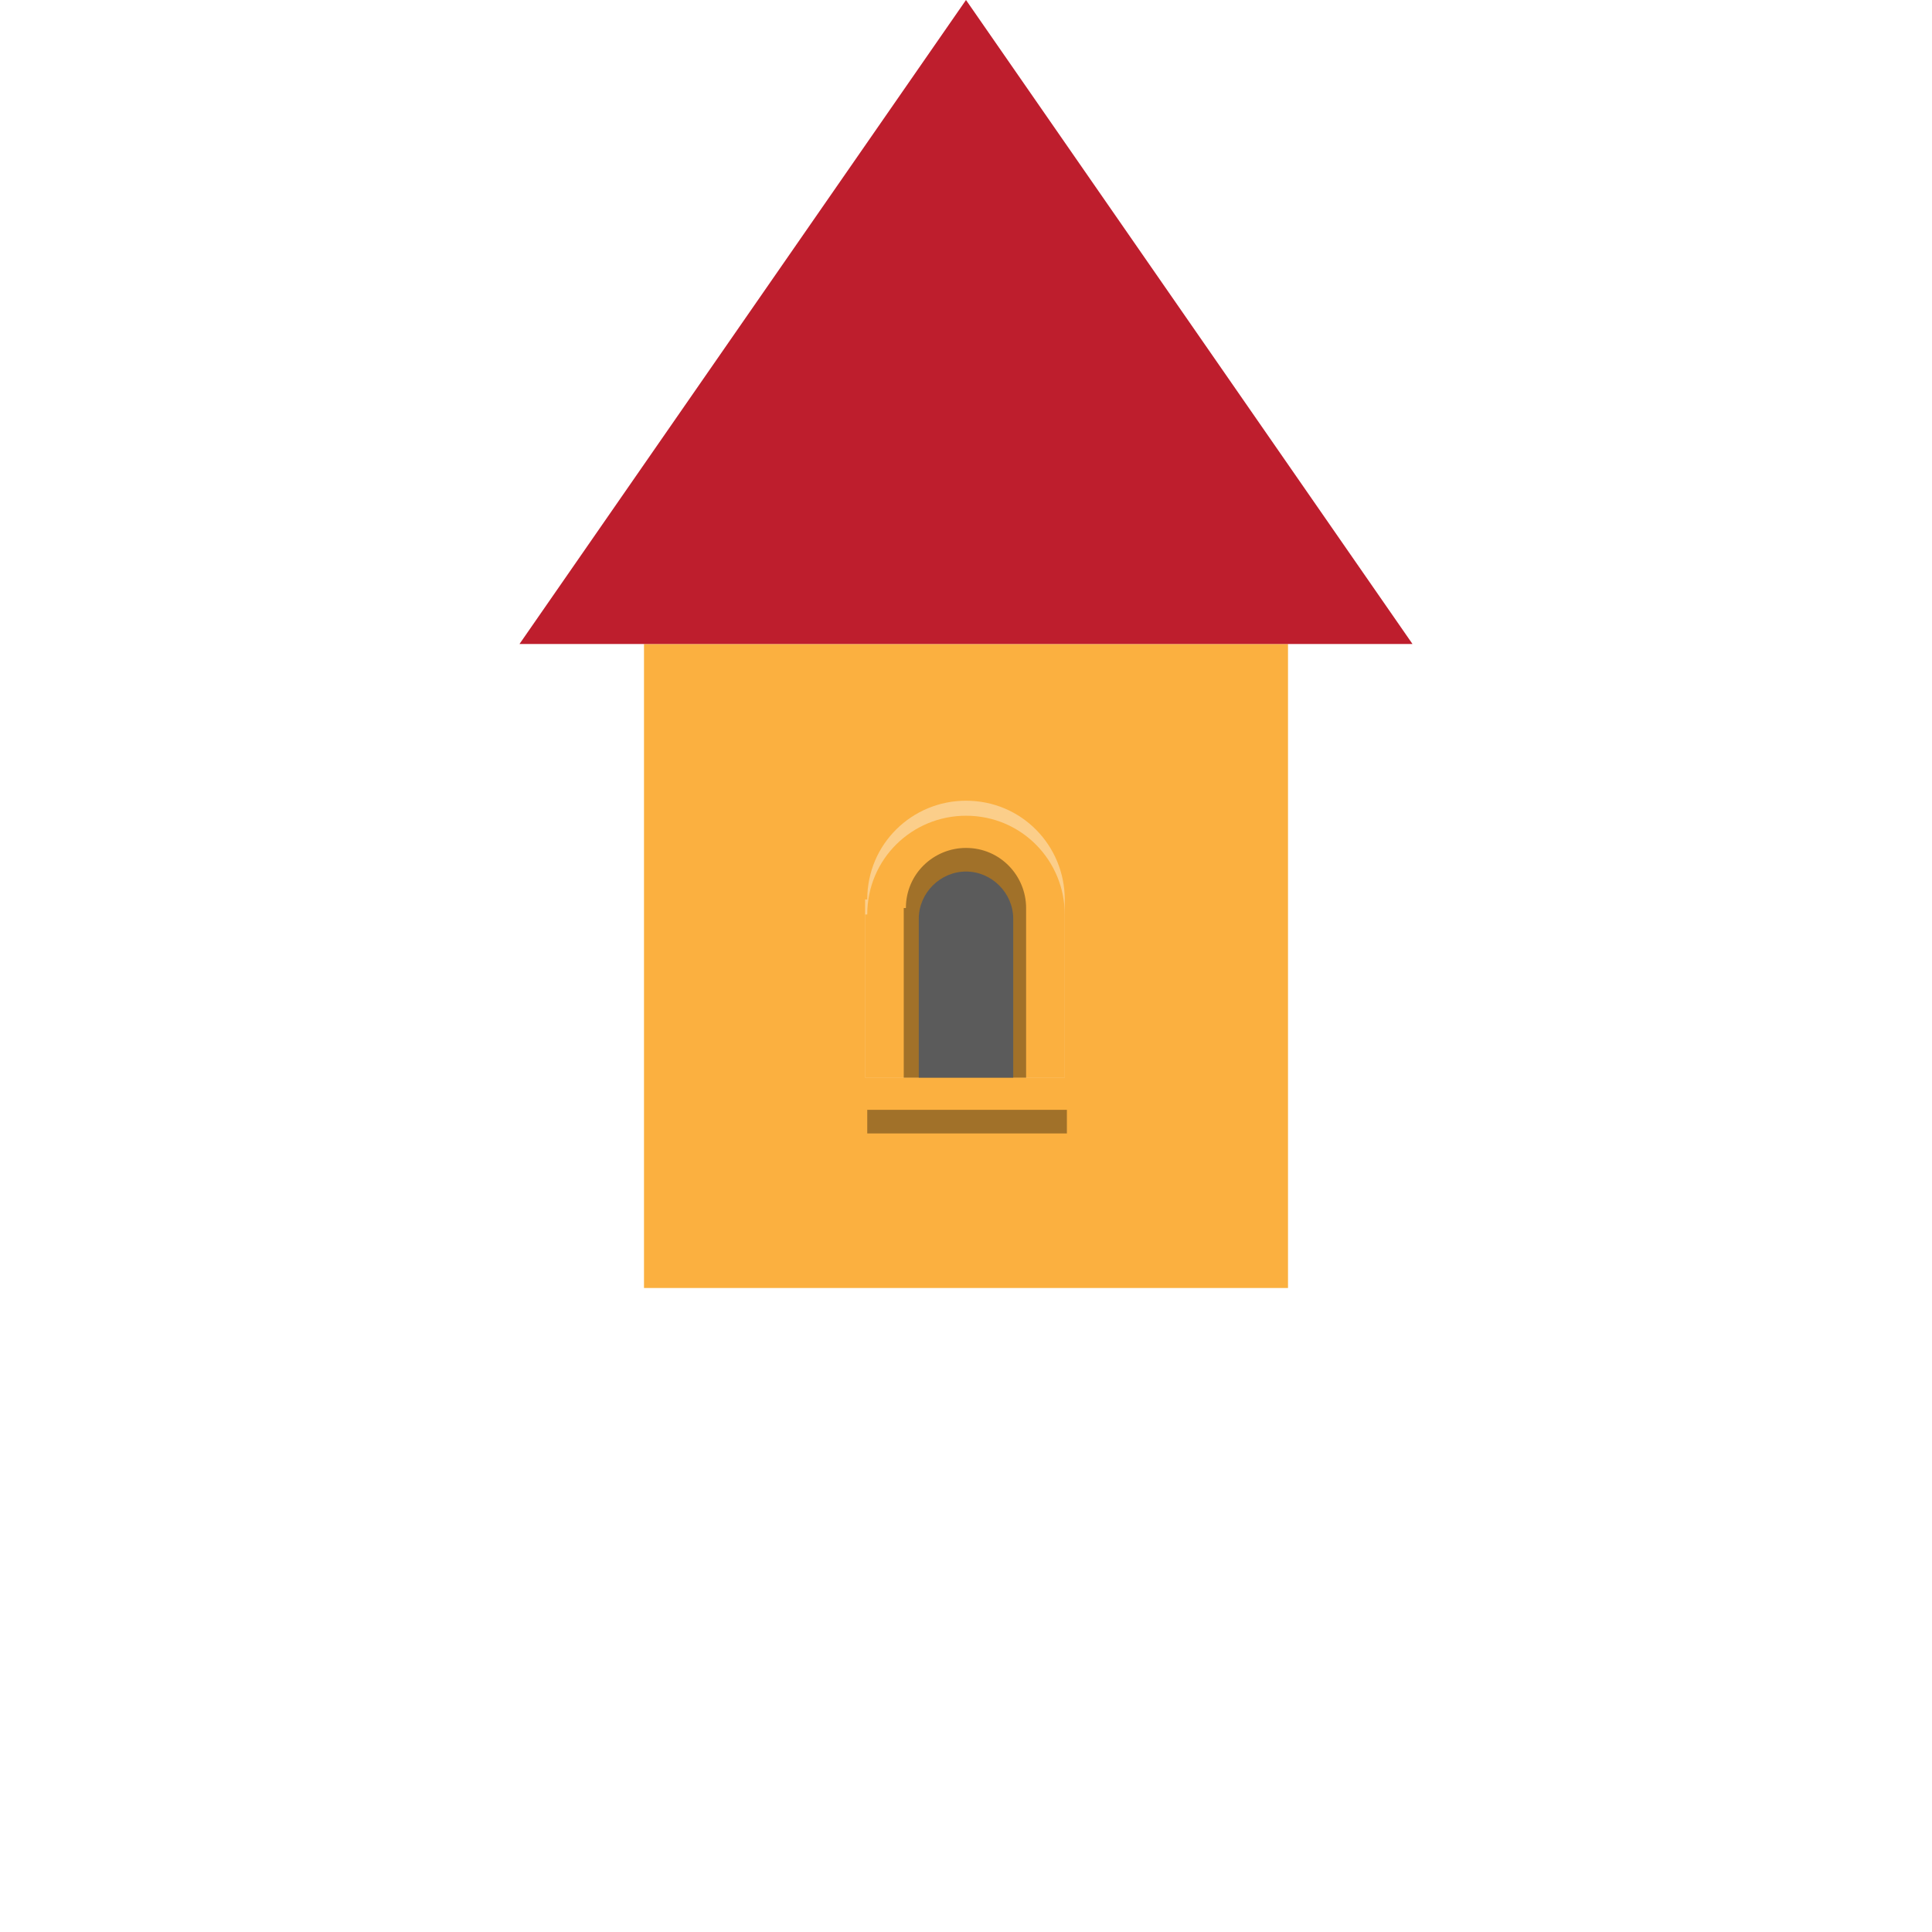
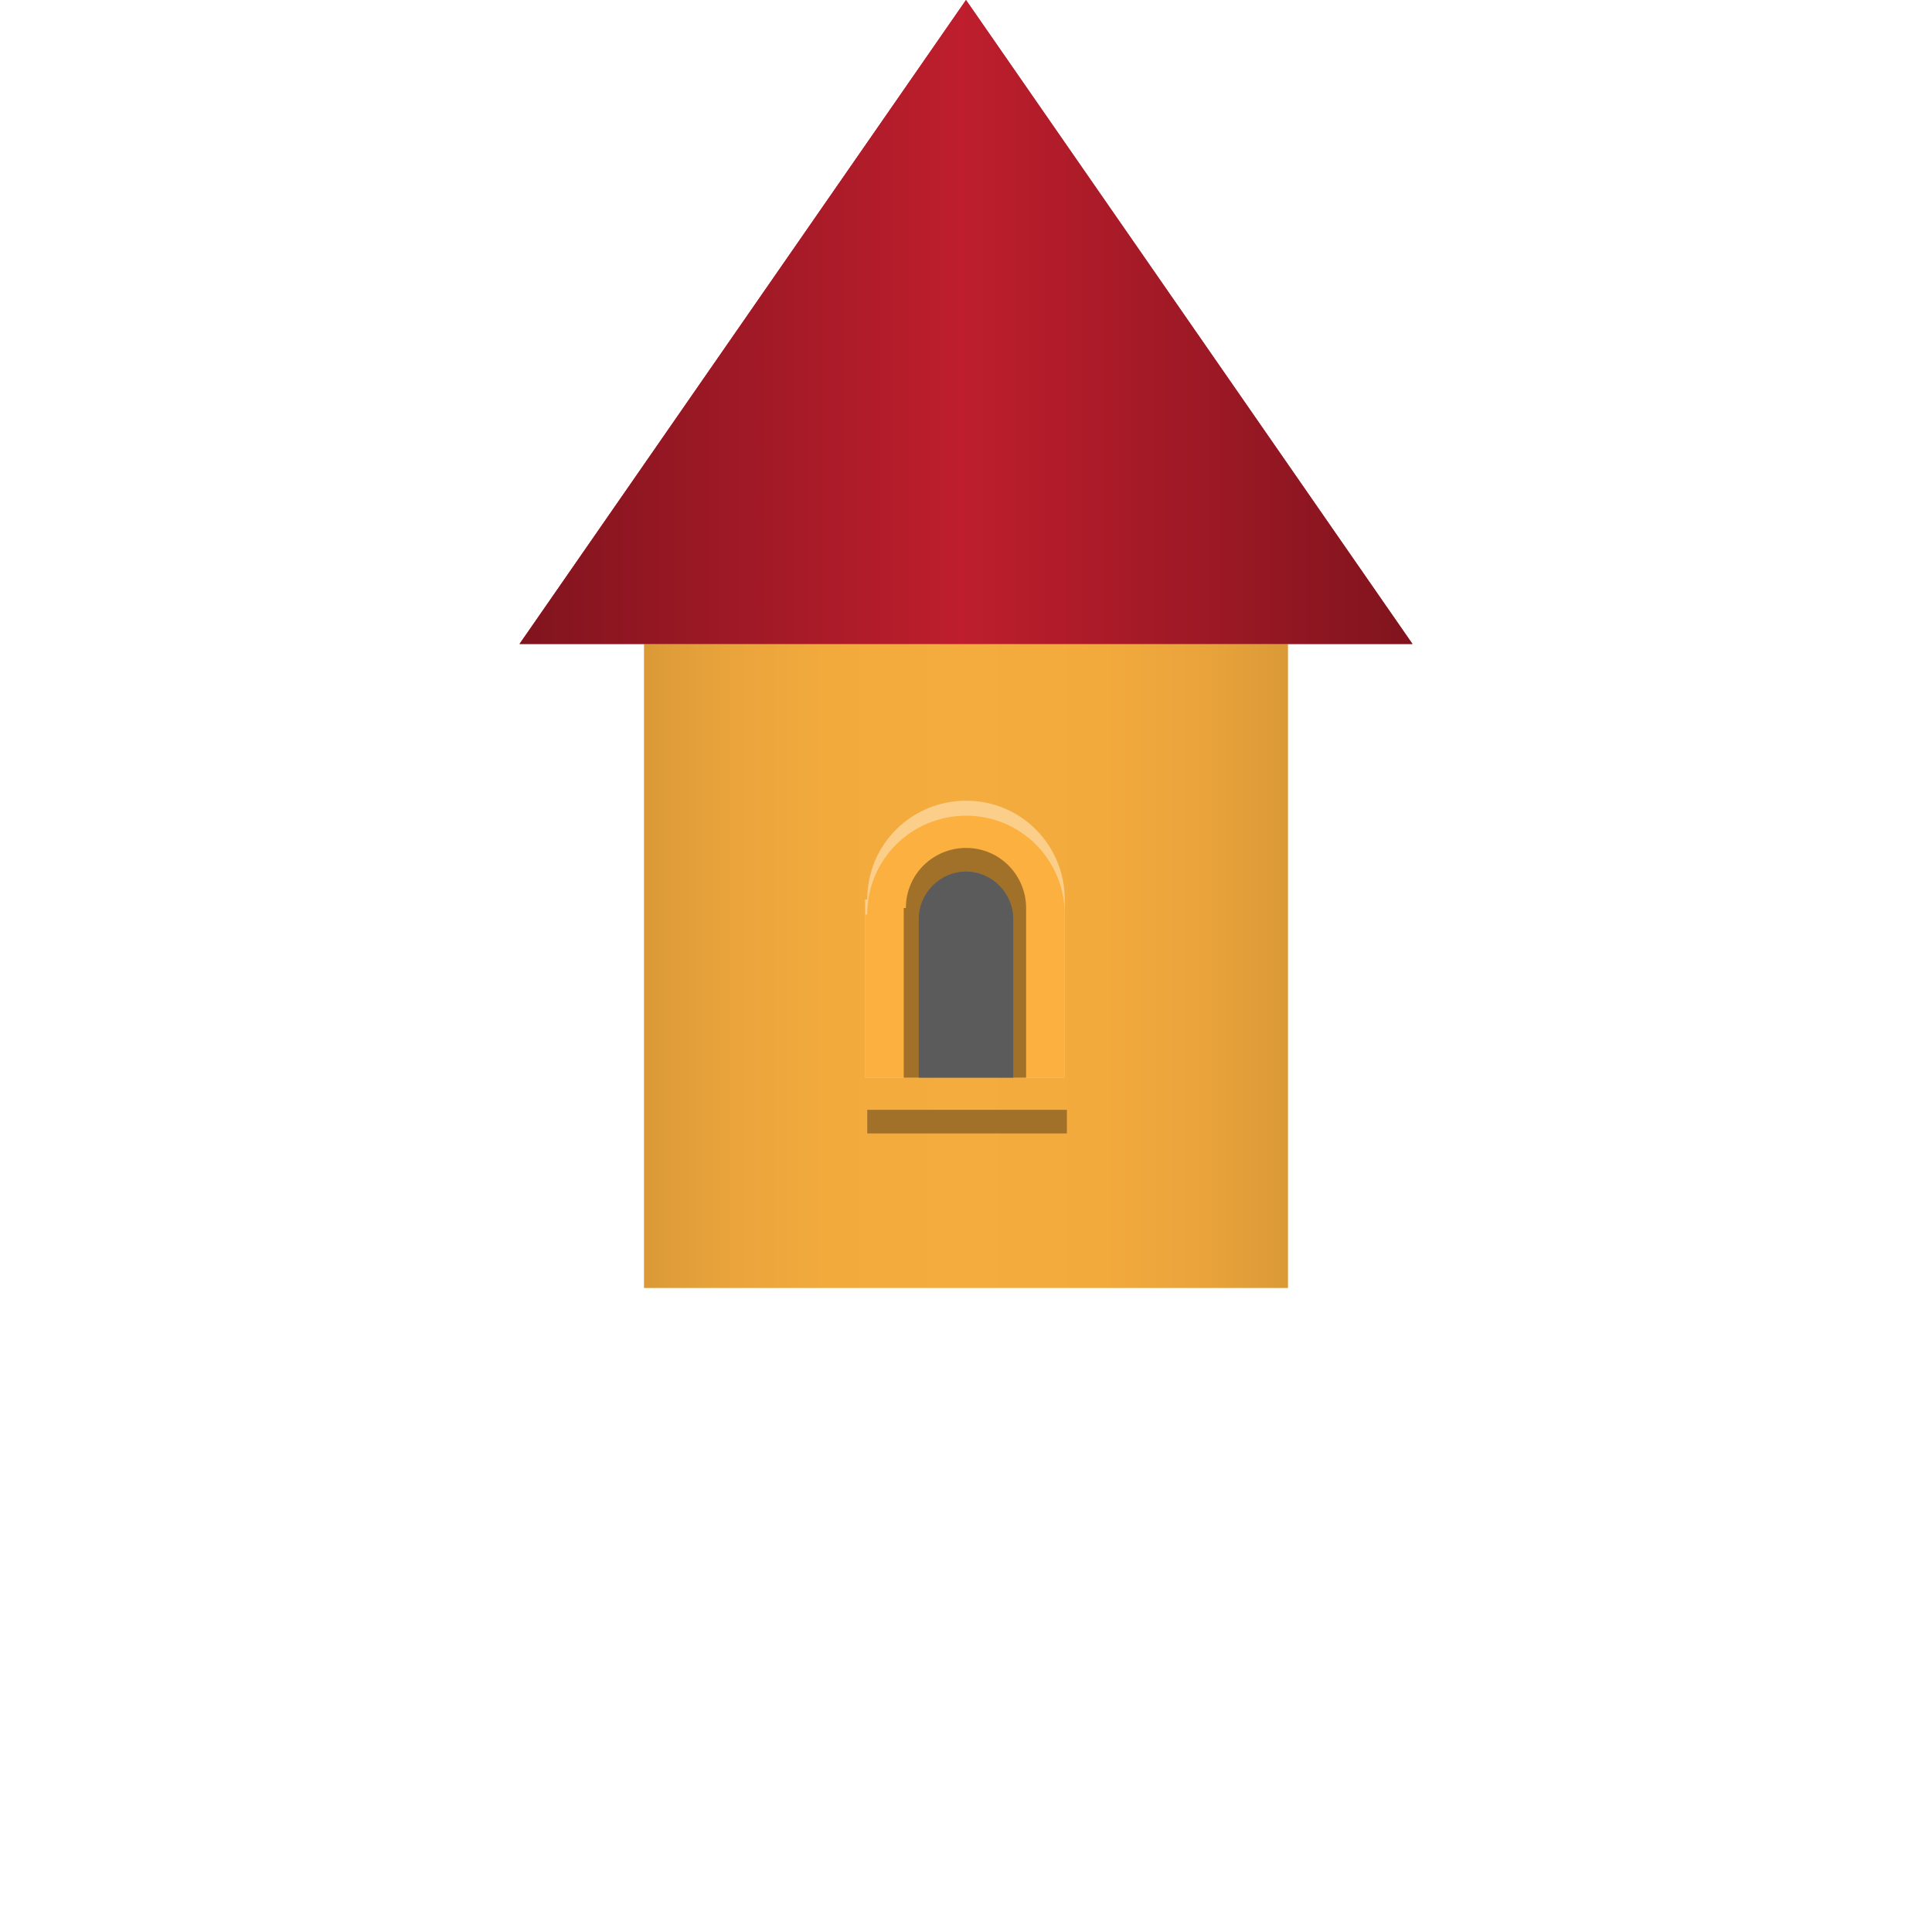
<svg xmlns="http://www.w3.org/2000/svg" version="1.1" id="a" x="0px" y="0px" viewBox="0 0 90 90" style="enable-background:new 0 0 90 90;" xml:space="preserve">
  <style type="text/css">
- 	.st0{fill:#FBB040;}
+ 	.st0{fill:url(#SVGID_1_);}
	.st1{fill:#BE1E2D;}
	.st2{fill:#FBCE8A;}
- 	.st3{fill:#A17129;}
- 	.st4{fill:#5B5B5B;}
+ 	.st3{fill:#FBB040;}
+ 	.st4{fill:#A17129;}
+ 	.st5{fill:#5B5B5B;}
+ 	.st6{fill:url(#SVGID_00000133495126012149058900000004560500397540324505_);}
</style>
+   <linearGradient id="SVGID_1_" gradientUnits="userSpaceOnUse" x1="30" y1="45" x2="60" y2="45">
+     <stop offset="0" style="stop-color:#DB9937" />
+     <stop offset="0.123" style="stop-color:#E8A33B" />
+     <stop offset="0.281" style="stop-color:#F2AA3D" />
+     <stop offset="0.494" style="stop-color:#F5AC3E" />
+     <stop offset="0.713" style="stop-color:#F2AA3D" />
+     <stop offset="0.874" style="stop-color:#E9A33B" />
+     <stop offset="1" style="stop-color:#DB9937" />
+   </linearGradient>
  <rect x="30" y="30" class="st0" width="30" height="30" />
  <polygon class="st1" points="45,0 24.2,30 65.8,30 " />
  <g>
-     <path class="st2" d="M40.4,41.9c0-2.6,2.1-4.6,4.6-4.6l0,0c2.6,0,4.6,2.1,4.6,4.6v8.3h-9.3V41.9z" />
-     <path class="st0" d="M40.4,42.6c0-2.6,2.1-4.6,4.6-4.6l0,0c2.6,0,4.6,2.1,4.6,4.6v7.6h-9.3V42.6z" />
-     <path class="st3" d="M42.2,42.3c0-1.6,1.3-2.8,2.8-2.8l0,0c1.6,0,2.8,1.3,2.8,2.8v7.9h-5.7V42.3z" />
-     <rect x="40.4" y="51.7" class="st3" width="9.3" height="1.1" />
-     <path class="st4" d="M42.8,42.8c0-1.2,1-2.2,2.2-2.2l0,0c1.2,0,2.2,1,2.2,2.2v7.4h-4.4V42.8z" />
+     <path class="st2" d="M40.4,41.9c0-2.6,2.1-4.6,4.6-4.6l0,0c2.6,0,4.6,2.1,4.6,4.6v8.3h-9.3v-8.3H40.4z" />
+     <path class="st3" d="M40.4,42.6c0-2.6,2.1-4.6,4.6-4.6l0,0c2.6,0,4.6,2.1,4.6,4.6v7.6h-9.3v-7.6H40.4z" />
+     <path class="st4" d="M42.2,42.3c0-1.6,1.3-2.8,2.8-2.8l0,0c1.6,0,2.8,1.3,2.8,2.8v7.9h-5.7v-7.9H42.2z" />
+     <rect x="40.4" y="51.7" class="st4" width="9.3" height="1.1" />
+     <path class="st5" d="M42.8,42.8c0-1.2,1-2.2,2.2-2.2l0,0c1.2,0,2.2,1,2.2,2.2v7.4h-4.4V42.8z" />
  </g>
+   <linearGradient id="SVGID_00000042736239520803953800000000435082277524859274_" gradientUnits="userSpaceOnUse" x1="24.2" y1="15" x2="65.8" y2="15">
+     <stop offset="0" style="stop-color:#80141E" />
+     <stop offset="0.495" style="stop-color:#BE1E2D" />
+     <stop offset="1" style="stop-color:#80141E" />
+   </linearGradient>
+   <polygon style="fill:url(#SVGID_00000042736239520803953800000000435082277524859274_);" points="45,0 24.2,30 65.8,30 " />
</svg>
